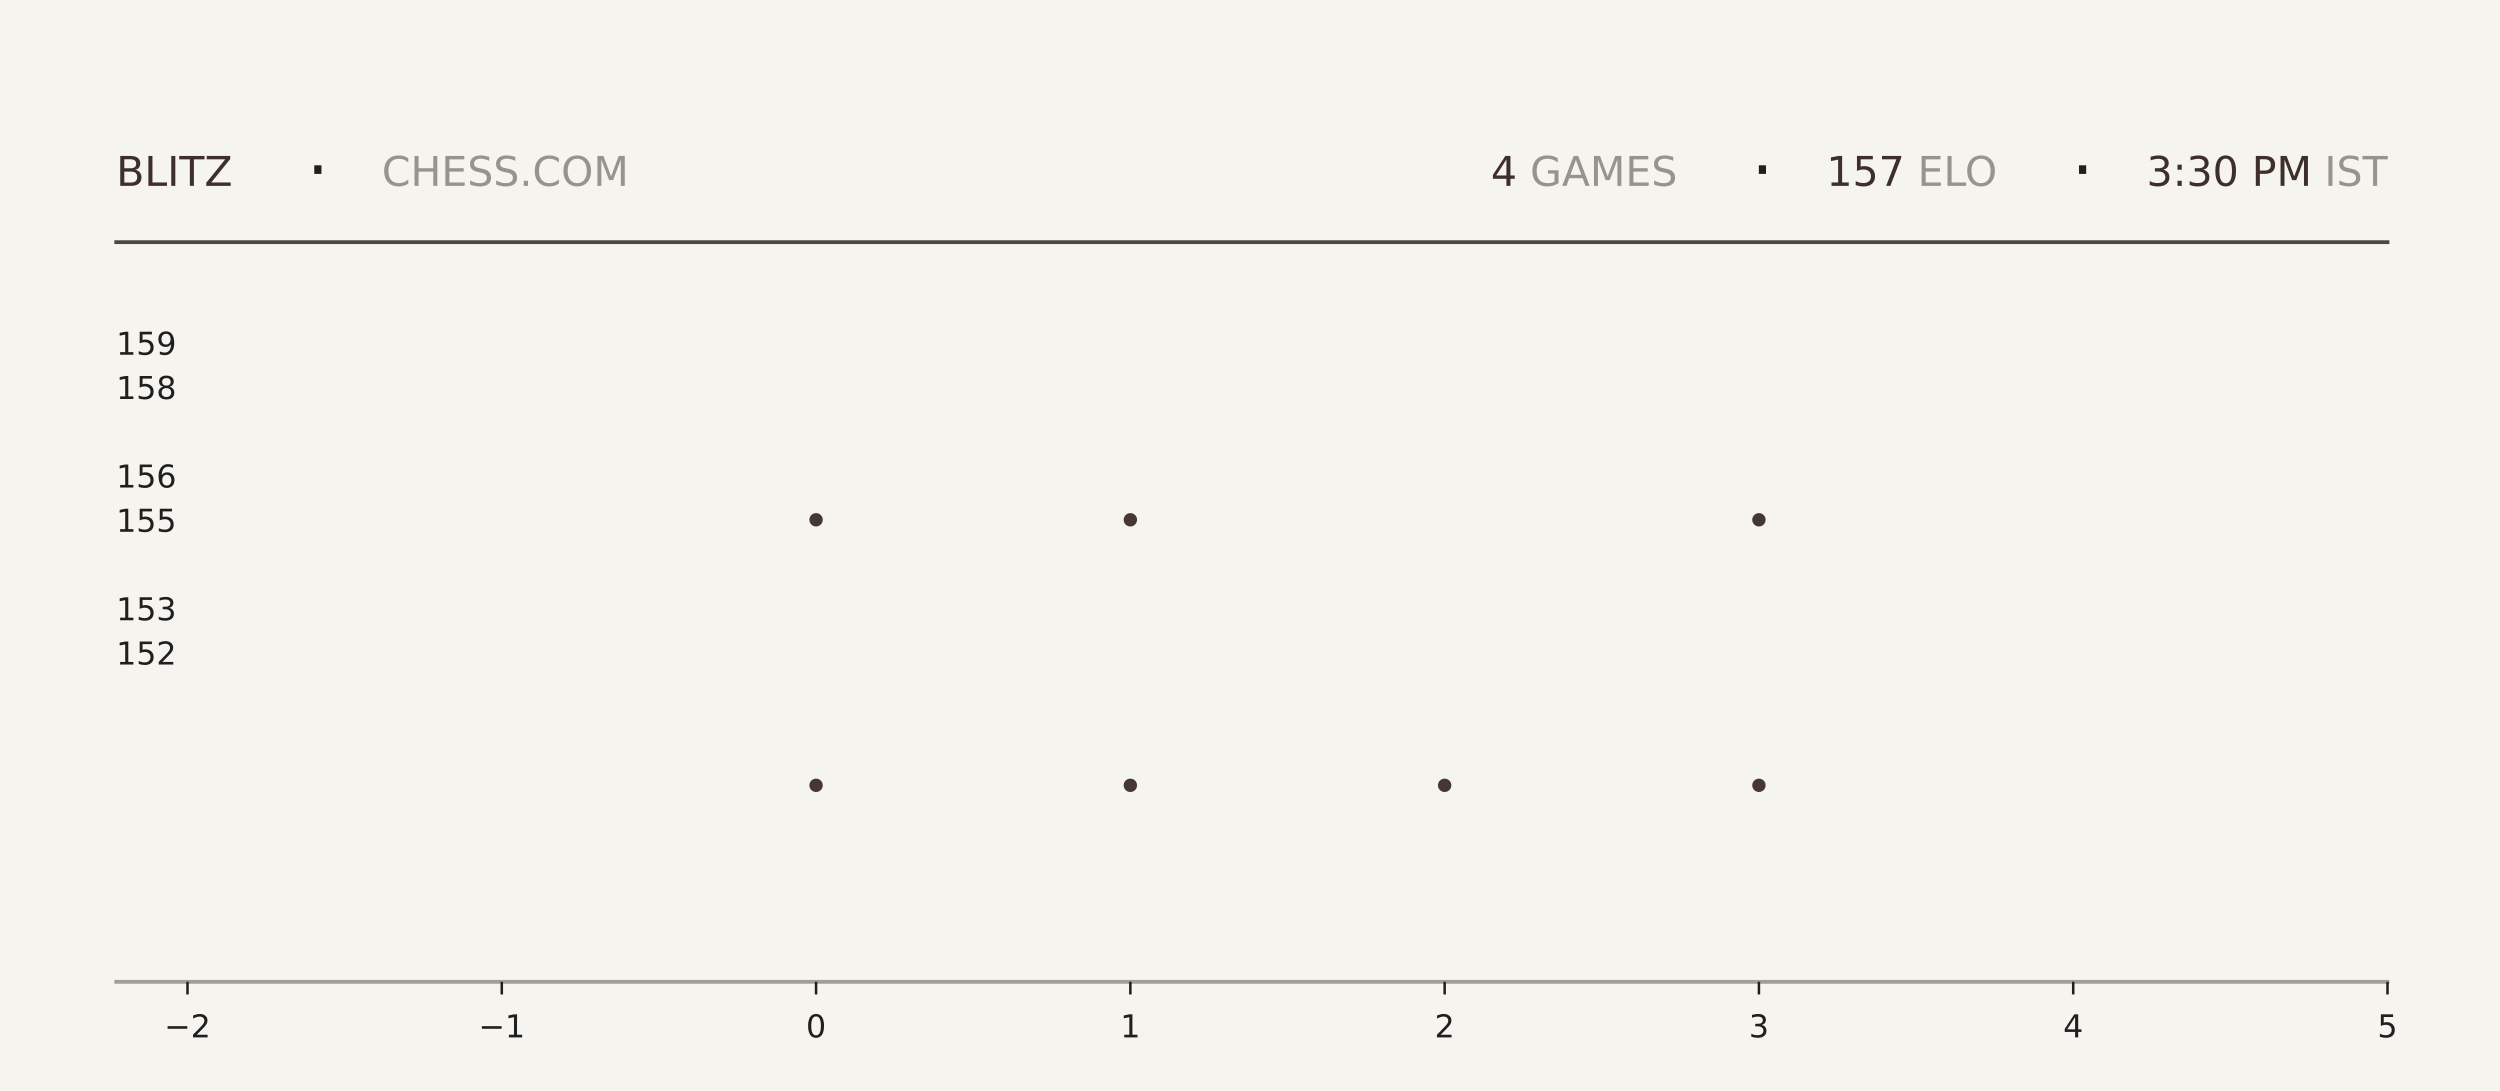
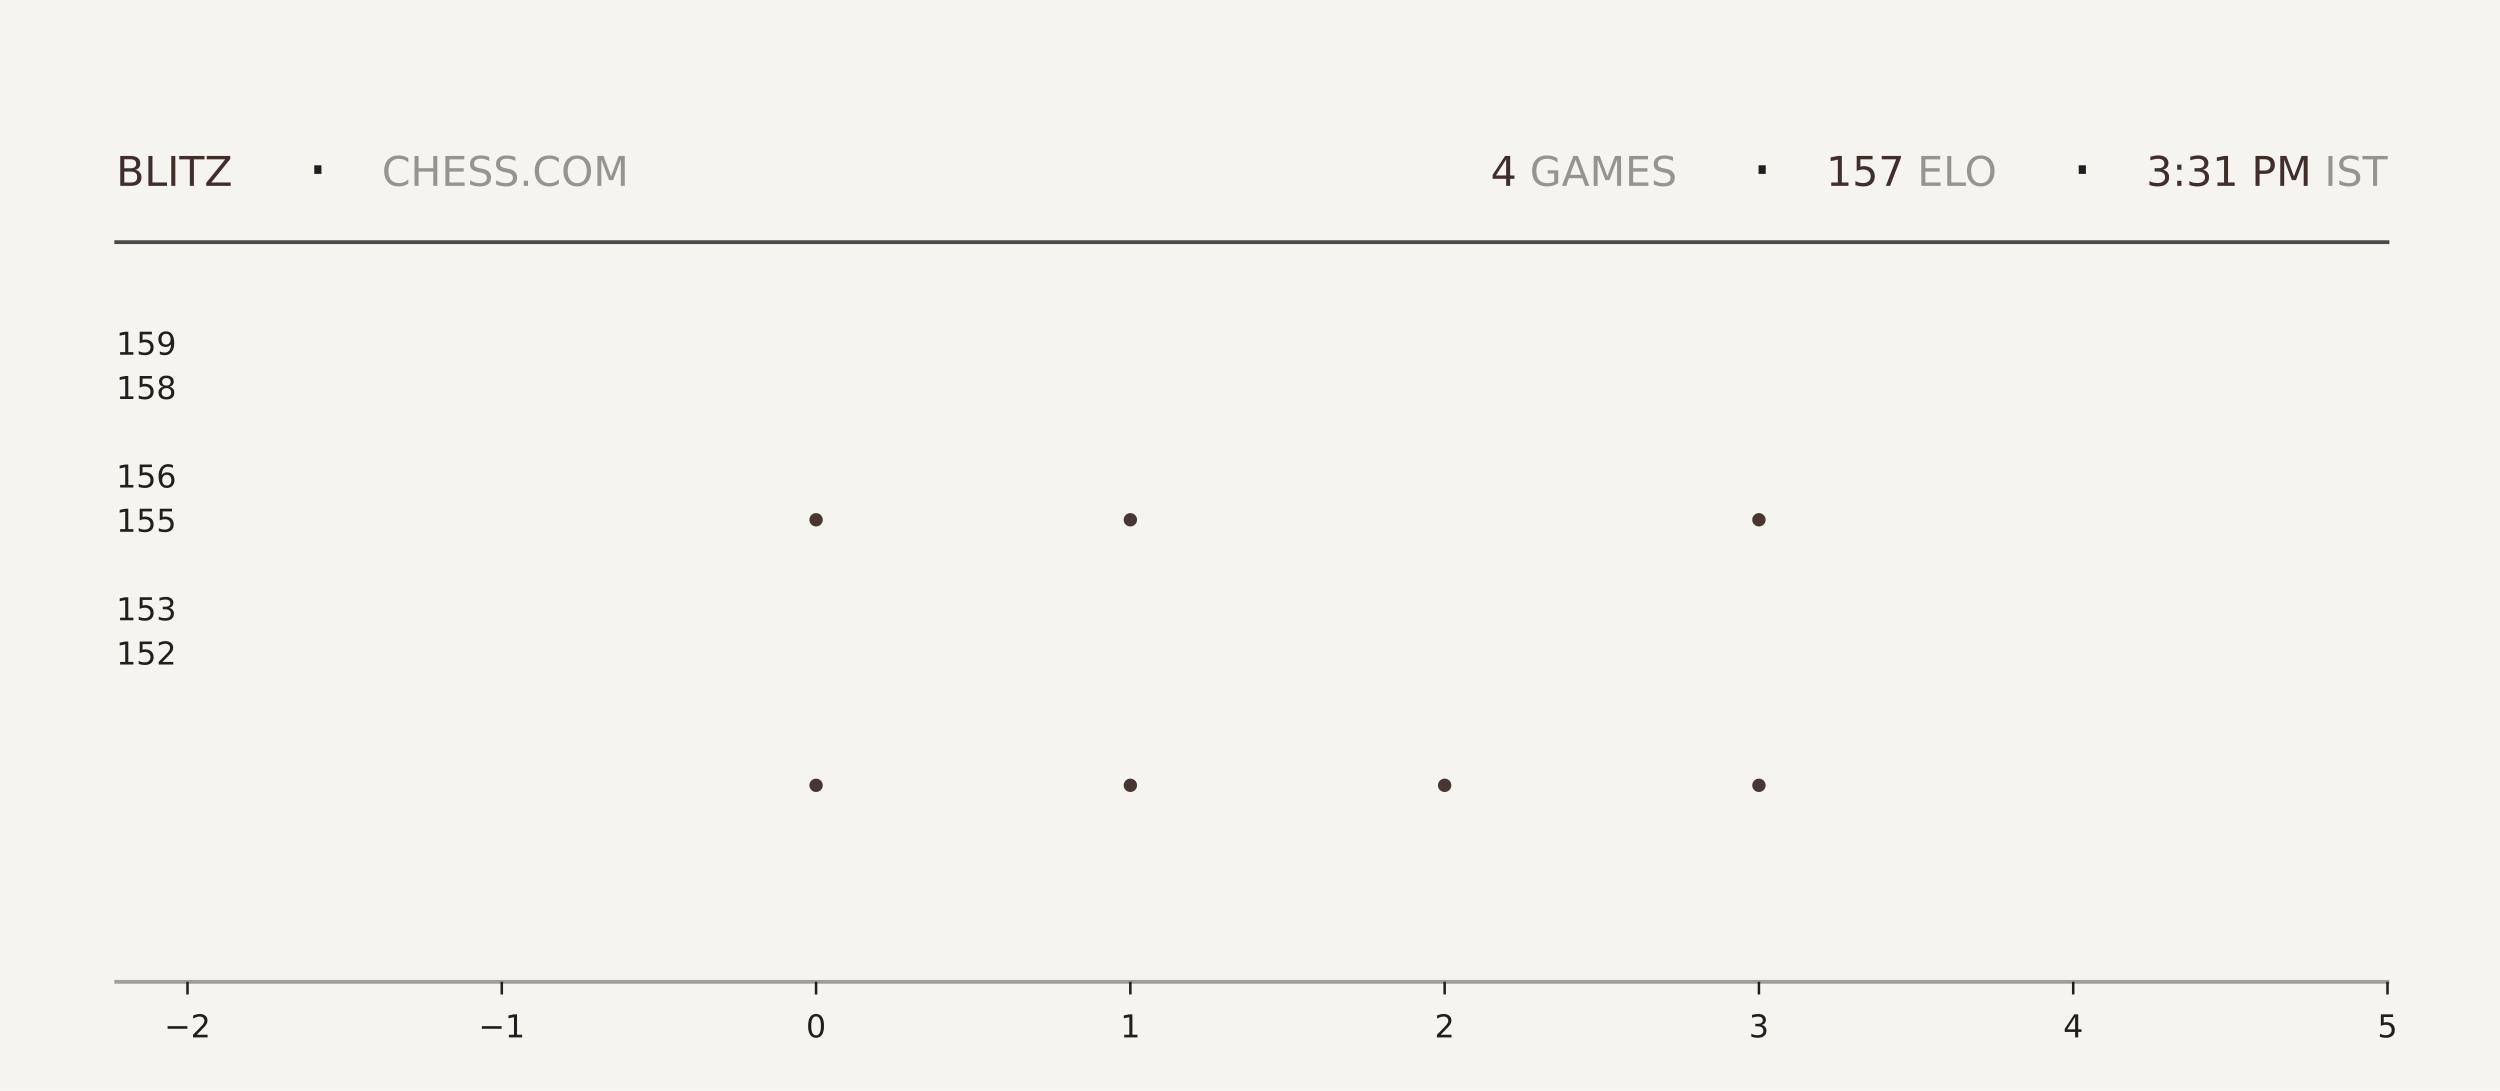
<svg xmlns="http://www.w3.org/2000/svg" xmlns:xlink="http://www.w3.org/1999/xlink" width="792pt" height="345.6pt" viewBox="0 0 792 345.6" version="1.1">
  <defs>
    <style type="text/css">*{stroke-linejoin: round; stroke-linecap: butt}</style>
  </defs>
  <g id="figure_1">
    <g id="patch_1">
      <path d="M 0 345.6  L 792 345.6  L 792 0  L 0 0  z " style="fill: #f6f4ef" />
    </g>
    <g id="axes_1">
      <g id="patch_2">
        <path d="M 59.4 311.04  L 756.36 311.04  L 756.36 103.68  L 59.4 103.68  z " style="fill: #f6f4ef" />
      </g>
      <g id="PathCollection_1">
        <defs>
-           <path id="md342603ffa" d="M 0 2.121  C 0.563 2.121 1.102 1.898 1.5 1.5  C 1.898 1.102 2.121 0.563 2.121 0  C 2.121 -0.563 1.898 -1.102 1.5 -1.5  C 1.102 -1.898 0.563 -2.121 0 -2.121  C -0.563 -2.121 -1.102 -1.898 -1.5 -1.5  C -1.898 -1.102 -2.121 -0.563 -2.121 0  C -2.121 0.563 -1.898 1.102 -1.5 1.5  C -1.102 1.898 -0.563 2.121 0 2.121  z " />
-         </defs>
-         <g clip-path="url(#p32791277a7)">
-           <use xlink:href="#md342603ffa" x="258.531" y="248.79" style="fill: #3e2f2a; fill-opacity: 0.95" />
-           <use xlink:href="#md342603ffa" x="258.531" y="164.668" style="fill: #3e2f2a; fill-opacity: 0.95" />
+           <path id="m60f9788c94" d="M 0 2.121  C 0.563 2.121 1.102 1.898 1.5 1.5  C 1.898 1.102 2.121 0.563 2.121 0  C 2.121 -0.563 1.898 -1.102 1.5 -1.5  C 1.102 -1.898 0.563 -2.121 0 -2.121  C -0.563 -2.121 -1.102 -1.898 -1.5 -1.5  C -1.898 -1.102 -2.121 -0.563 -2.121 0  C -2.121 0.563 -1.898 1.102 -1.5 1.5  C -1.102 1.898 -0.563 2.121 0 2.121  z " />
+         </defs>
+         <g clip-path="url(#pee92ea1027)">
+           <use xlink:href="#m60f9788c94" x="258.531" y="248.79" style="fill: #3e2f2a; fill-opacity: 0.95" />
+           <use xlink:href="#m60f9788c94" x="258.531" y="164.668" style="fill: #3e2f2a; fill-opacity: 0.95" />
        </g>
      </g>
      <g id="PathCollection_2">
-         <g clip-path="url(#p32791277a7)">
-           <use xlink:href="#md342603ffa" x="358.097" y="248.79" style="fill: #3e2f2a; fill-opacity: 0.95" />
-           <use xlink:href="#md342603ffa" x="358.097" y="164.668" style="fill: #3e2f2a; fill-opacity: 0.95" />
-           <use xlink:href="#md342603ffa" x="358.097" y="80.547" style="fill: #3e2f2a; fill-opacity: 0.95" />
+         <g clip-path="url(#pee92ea1027)">
+           <use xlink:href="#m60f9788c94" x="358.097" y="248.79" style="fill: #3e2f2a; fill-opacity: 0.95" />
+           <use xlink:href="#m60f9788c94" x="358.097" y="164.668" style="fill: #3e2f2a; fill-opacity: 0.95" />
+           <use xlink:href="#m60f9788c94" x="358.097" y="80.547" style="fill: #3e2f2a; fill-opacity: 0.95" />
        </g>
      </g>
      <g id="PathCollection_3">
-         <g clip-path="url(#p32791277a7)">
-           <use xlink:href="#md342603ffa" x="457.663" y="248.79" style="fill: #3e2f2a; fill-opacity: 0.95" />
+         <g clip-path="url(#pee92ea1027)">
+           <use xlink:href="#m60f9788c94" x="457.663" y="248.79" style="fill: #3e2f2a; fill-opacity: 0.95" />
        </g>
      </g>
      <g id="PathCollection_4">
-         <g clip-path="url(#p32791277a7)">
-           <use xlink:href="#md342603ffa" x="557.229" y="248.79" style="fill: #3e2f2a; fill-opacity: 0.95" />
-           <use xlink:href="#md342603ffa" x="557.229" y="164.668" style="fill: #3e2f2a; fill-opacity: 0.95" />
-           <use xlink:href="#md342603ffa" x="557.229" y="80.547" style="fill: #3e2f2a; fill-opacity: 0.95" />
+         <g clip-path="url(#pee92ea1027)">
+           <use xlink:href="#m60f9788c94" x="557.229" y="248.79" style="fill: #3e2f2a; fill-opacity: 0.95" />
+           <use xlink:href="#m60f9788c94" x="557.229" y="164.668" style="fill: #3e2f2a; fill-opacity: 0.95" />
+           <use xlink:href="#m60f9788c94" x="557.229" y="80.547" style="fill: #3e2f2a; fill-opacity: 0.95" />
        </g>
      </g>
      <g id="matplotlib.axis_1">
        <g id="xtick_1">
          <g id="line2d_1">
            <defs>
-               <path id="m7d85bd9d6a" d="M 0 0  L 0 4  " style="stroke: #1f1f1f; stroke-width: 0.8" />
+               <path id="mdbbdd22038" d="M 0 0  L 0 4  " style="stroke: #1f1f1f; stroke-width: 0.8" />
            </defs>
            <g>
-               <use xlink:href="#m7d85bd9d6a" x="59.4" y="311.04" style="fill: #1f1f1f; stroke: #1f1f1f; stroke-width: 0.8" />
+               <use xlink:href="#mdbbdd22038" x="59.4" y="311.04" style="fill: #1f1f1f; stroke: #1f1f1f; stroke-width: 0.8" />
            </g>
          </g>
          <g id="text_1">
            <g style="fill: #1f1f1f" transform="translate(52.02891 328.6384) scale(0.1 -0.1)">
              <defs>
                <path id="DejaVuSans-2212" d="M 678 2272  L 4684 2272  L 4684 1741  L 678 1741  L 678 2272  z " transform="scale(0.015625)" />
                <path id="DejaVuSans-32" d="M 1228 531  L 3431 531  L 3431 0  L 469 0  L 469 531  Q 828 903 1448 1529  Q 2069 2156 2228 2338  Q 2531 2678 2651 2914  Q 2772 3150 2772 3378  Q 2772 3750 2511 3984  Q 2250 4219 1831 4219  Q 1534 4219 1204 4116  Q 875 4013 500 3803  L 500 4441  Q 881 4594 1212 4672  Q 1544 4750 1819 4750  Q 2544 4750 2975 4387  Q 3406 4025 3406 3419  Q 3406 3131 3298 2873  Q 3191 2616 2906 2266  Q 2828 2175 2409 1742  Q 1991 1309 1228 531  z " transform="scale(0.015625)" />
              </defs>
              <use xlink:href="#DejaVuSans-2212" />
              <use xlink:href="#DejaVuSans-32" transform="translate(83.78906 0)" />
            </g>
          </g>
        </g>
        <g id="xtick_2">
          <g id="line2d_2">
            <g>
-               <use xlink:href="#m7d85bd9d6a" x="158.966" y="311.04" style="fill: #1f1f1f; stroke: #1f1f1f; stroke-width: 0.8" />
+               <use xlink:href="#mdbbdd22038" x="158.966" y="311.04" style="fill: #1f1f1f; stroke: #1f1f1f; stroke-width: 0.8" />
            </g>
          </g>
          <g id="text_2">
            <g style="fill: #1f1f1f" transform="translate(151.5946 328.6384) scale(0.1 -0.1)">
              <defs>
                <path id="DejaVuSans-31" d="M 794 531  L 1825 531  L 1825 4091  L 703 3866  L 703 4441  L 1819 4666  L 2450 4666  L 2450 531  L 3481 531  L 3481 0  L 794 0  L 794 531  z " transform="scale(0.015625)" />
              </defs>
              <use xlink:href="#DejaVuSans-2212" />
              <use xlink:href="#DejaVuSans-31" transform="translate(83.78906 0)" />
            </g>
          </g>
        </g>
        <g id="xtick_3">
          <g id="line2d_3">
            <g>
-               <use xlink:href="#m7d85bd9d6a" x="258.531" y="311.04" style="fill: #1f1f1f; stroke: #1f1f1f; stroke-width: 0.8" />
+               <use xlink:href="#mdbbdd22038" x="258.531" y="311.04" style="fill: #1f1f1f; stroke: #1f1f1f; stroke-width: 0.8" />
            </g>
          </g>
          <g id="text_3">
            <g style="fill: #1f1f1f" transform="translate(255.3502 328.6384) scale(0.1 -0.1)">
              <defs>
                <path id="DejaVuSans-30" d="M 2034 4250  Q 1547 4250 1301 3770  Q 1056 3291 1056 2328  Q 1056 1369 1301 889  Q 1547 409 2034 409  Q 2525 409 2770 889  Q 3016 1369 3016 2328  Q 3016 3291 2770 3770  Q 2525 4250 2034 4250  z M 2034 4750  Q 2819 4750 3233 4129  Q 3647 3509 3647 2328  Q 3647 1150 3233 529  Q 2819 -91 2034 -91  Q 1250 -91 836 529  Q 422 1150 422 2328  Q 422 3509 836 4129  Q 1250 4750 2034 4750  z " transform="scale(0.015625)" />
              </defs>
              <use xlink:href="#DejaVuSans-30" />
            </g>
          </g>
        </g>
        <g id="xtick_4">
          <g id="line2d_4">
            <g>
-               <use xlink:href="#m7d85bd9d6a" x="358.097" y="311.04" style="fill: #1f1f1f; stroke: #1f1f1f; stroke-width: 0.8" />
+               <use xlink:href="#mdbbdd22038" x="358.097" y="311.04" style="fill: #1f1f1f; stroke: #1f1f1f; stroke-width: 0.8" />
            </g>
          </g>
          <g id="text_4">
            <g style="fill: #1f1f1f" transform="translate(354.9159 328.6384) scale(0.1 -0.1)">
              <use xlink:href="#DejaVuSans-31" />
            </g>
          </g>
        </g>
        <g id="xtick_5">
          <g id="line2d_5">
            <g>
-               <use xlink:href="#m7d85bd9d6a" x="457.663" y="311.04" style="fill: #1f1f1f; stroke: #1f1f1f; stroke-width: 0.8" />
+               <use xlink:href="#mdbbdd22038" x="457.663" y="311.04" style="fill: #1f1f1f; stroke: #1f1f1f; stroke-width: 0.8" />
            </g>
          </g>
          <g id="text_5">
            <g style="fill: #1f1f1f" transform="translate(454.4816 328.6384) scale(0.1 -0.1)">
              <use xlink:href="#DejaVuSans-32" />
            </g>
          </g>
        </g>
        <g id="xtick_6">
          <g id="line2d_6">
            <g>
-               <use xlink:href="#m7d85bd9d6a" x="557.229" y="311.04" style="fill: #1f1f1f; stroke: #1f1f1f; stroke-width: 0.8" />
+               <use xlink:href="#mdbbdd22038" x="557.229" y="311.04" style="fill: #1f1f1f; stroke: #1f1f1f; stroke-width: 0.8" />
            </g>
          </g>
          <g id="text_6">
            <g style="fill: #1f1f1f" transform="translate(554.0473 328.6384) scale(0.1 -0.1)">
              <defs>
                <path id="DejaVuSans-33" d="M 2597 2516  Q 3050 2419 3304 2112  Q 3559 1806 3559 1356  Q 3559 666 3084 287  Q 2609 -91 1734 -91  Q 1441 -91 1130 -33  Q 819 25 488 141  L 488 750  Q 750 597 1062 519  Q 1375 441 1716 441  Q 2309 441 2620 675  Q 2931 909 2931 1356  Q 2931 1769 2642 2001  Q 2353 2234 1838 2234  L 1294 2234  L 1294 2753  L 1863 2753  Q 2328 2753 2575 2939  Q 2822 3125 2822 3475  Q 2822 3834 2567 4026  Q 2313 4219 1838 4219  Q 1578 4219 1281 4162  Q 984 4106 628 3988  L 628 4550  Q 988 4650 1302 4700  Q 1616 4750 1894 4750  Q 2613 4750 3031 4423  Q 3450 4097 3450 3541  Q 3450 3153 3228 2886  Q 3006 2619 2597 2516  z " transform="scale(0.015625)" />
              </defs>
              <use xlink:href="#DejaVuSans-33" />
            </g>
          </g>
        </g>
        <g id="xtick_7">
          <g id="line2d_7">
            <g>
-               <use xlink:href="#m7d85bd9d6a" x="656.794" y="311.04" style="fill: #1f1f1f; stroke: #1f1f1f; stroke-width: 0.8" />
+               <use xlink:href="#mdbbdd22038" x="656.794" y="311.04" style="fill: #1f1f1f; stroke: #1f1f1f; stroke-width: 0.8" />
            </g>
          </g>
          <g id="text_7">
            <g style="fill: #1f1f1f" transform="translate(653.613 328.6384) scale(0.1 -0.1)">
              <defs>
                <path id="DejaVuSans-34" d="M 2419 4116  L 825 1625  L 2419 1625  L 2419 4116  z M 2253 4666  L 3047 4666  L 3047 1625  L 3713 1625  L 3713 1100  L 3047 1100  L 3047 0  L 2419 0  L 2419 1100  L 313 1100  L 313 1709  L 2253 4666  z " transform="scale(0.015625)" />
              </defs>
              <use xlink:href="#DejaVuSans-34" />
            </g>
          </g>
        </g>
        <g id="xtick_8">
          <g id="line2d_8">
            <g>
-               <use xlink:href="#m7d85bd9d6a" x="756.36" y="311.04" style="fill: #1f1f1f; stroke: #1f1f1f; stroke-width: 0.8" />
+               <use xlink:href="#mdbbdd22038" x="756.36" y="311.04" style="fill: #1f1f1f; stroke: #1f1f1f; stroke-width: 0.8" />
            </g>
          </g>
          <g id="text_8">
            <g style="fill: #1f1f1f" transform="translate(753.1788 328.6384) scale(0.1 -0.1)">
              <defs>
                <path id="DejaVuSans-35" d="M 691 4666  L 3169 4666  L 3169 4134  L 1269 4134  L 1269 2991  Q 1406 3038 1543 3061  Q 1681 3084 1819 3084  Q 2600 3084 3056 2656  Q 3513 2228 3513 1497  Q 3513 744 3044 326  Q 2575 -91 1722 -91  Q 1428 -91 1123 -41  Q 819 9 494 109  L 494 744  Q 775 591 1075 516  Q 1375 441 1709 441  Q 2250 441 2565 725  Q 2881 1009 2881 1497  Q 2881 1984 2565 2268  Q 2250 2553 1709 2553  Q 1456 2553 1204 2497  Q 953 2441 691 2322  L 691 4666  z " transform="scale(0.015625)" />
              </defs>
              <use xlink:href="#DejaVuSans-35" />
            </g>
          </g>
        </g>
      </g>
      <g id="matplotlib.axis_2">
        <g id="ytick_1">
          <g id="line2d_9" />
          <g id="text_9">
            <g style="fill: #1f1f1f" transform="translate(36.8125 210.5283) scale(0.1 -0.1)">
              <use xlink:href="#DejaVuSans-31" />
              <use xlink:href="#DejaVuSans-35" transform="translate(63.62305 0)" />
              <use xlink:href="#DejaVuSans-32" transform="translate(127.2461 0)" />
            </g>
          </g>
        </g>
        <g id="ytick_2">
          <g id="line2d_10" />
          <g id="text_10">
            <g style="fill: #1f1f1f" transform="translate(36.8125 196.508) scale(0.1 -0.1)">
              <use xlink:href="#DejaVuSans-31" />
              <use xlink:href="#DejaVuSans-35" transform="translate(63.62305 0)" />
              <use xlink:href="#DejaVuSans-33" transform="translate(127.2461 0)" />
            </g>
          </g>
        </g>
        <g id="ytick_3">
          <g id="line2d_11" />
          <g id="text_11">
            <g style="fill: #1f1f1f" transform="translate(36.8125 168.4675) scale(0.1 -0.1)">
              <use xlink:href="#DejaVuSans-31" />
              <use xlink:href="#DejaVuSans-35" transform="translate(63.62305 0)" />
              <use xlink:href="#DejaVuSans-35" transform="translate(127.2461 0)" />
            </g>
          </g>
        </g>
        <g id="ytick_4">
          <g id="line2d_12" />
          <g id="text_12">
            <g style="fill: #1f1f1f" transform="translate(36.8125 154.4472) scale(0.1 -0.1)">
              <defs>
                <path id="DejaVuSans-36" d="M 2113 2584  Q 1688 2584 1439 2293  Q 1191 2003 1191 1497  Q 1191 994 1439 701  Q 1688 409 2113 409  Q 2538 409 2786 701  Q 3034 994 3034 1497  Q 3034 2003 2786 2293  Q 2538 2584 2113 2584  z M 3366 4563  L 3366 3988  Q 3128 4100 2886 4159  Q 2644 4219 2406 4219  Q 1781 4219 1451 3797  Q 1122 3375 1075 2522  Q 1259 2794 1537 2939  Q 1816 3084 2150 3084  Q 2853 3084 3261 2657  Q 3669 2231 3669 1497  Q 3669 778 3244 343  Q 2819 -91 2113 -91  Q 1303 -91 875 529  Q 447 1150 447 2328  Q 447 3434 972 4092  Q 1497 4750 2381 4750  Q 2619 4750 2861 4703  Q 3103 4656 3366 4563  z " transform="scale(0.015625)" />
              </defs>
              <use xlink:href="#DejaVuSans-31" />
              <use xlink:href="#DejaVuSans-35" transform="translate(63.62305 0)" />
              <use xlink:href="#DejaVuSans-36" transform="translate(127.2461 0)" />
            </g>
          </g>
        </g>
        <g id="ytick_5">
          <g id="line2d_13" />
          <g id="text_13">
            <g style="fill: #1f1f1f" transform="translate(36.8125 126.4066) scale(0.1 -0.1)">
              <defs>
                <path id="DejaVuSans-38" d="M 2034 2216  Q 1584 2216 1326 1975  Q 1069 1734 1069 1313  Q 1069 891 1326 650  Q 1584 409 2034 409  Q 2484 409 2743 651  Q 3003 894 3003 1313  Q 3003 1734 2745 1975  Q 2488 2216 2034 2216  z M 1403 2484  Q 997 2584 770 2862  Q 544 3141 544 3541  Q 544 4100 942 4425  Q 1341 4750 2034 4750  Q 2731 4750 3128 4425  Q 3525 4100 3525 3541  Q 3525 3141 3298 2862  Q 3072 2584 2669 2484  Q 3125 2378 3379 2068  Q 3634 1759 3634 1313  Q 3634 634 3220 271  Q 2806 -91 2034 -91  Q 1263 -91 848 271  Q 434 634 434 1313  Q 434 1759 690 2068  Q 947 2378 1403 2484  z M 1172 3481  Q 1172 3119 1398 2916  Q 1625 2713 2034 2713  Q 2441 2713 2670 2916  Q 2900 3119 2900 3481  Q 2900 3844 2670 4047  Q 2441 4250 2034 4250  Q 1625 4250 1398 4047  Q 1172 3844 1172 3481  z " transform="scale(0.015625)" />
              </defs>
              <use xlink:href="#DejaVuSans-31" />
              <use xlink:href="#DejaVuSans-35" transform="translate(63.62305 0)" />
              <use xlink:href="#DejaVuSans-38" transform="translate(127.2461 0)" />
            </g>
          </g>
        </g>
        <g id="ytick_6">
          <g id="line2d_14" />
          <g id="text_14">
            <g style="fill: #1f1f1f" transform="translate(36.8125 112.3863) scale(0.1 -0.1)">
              <defs>
                <path id="DejaVuSans-39" d="M 703 97  L 703 672  Q 941 559 1184 500  Q 1428 441 1663 441  Q 2288 441 2617 861  Q 2947 1281 2994 2138  Q 2813 1869 2534 1725  Q 2256 1581 1919 1581  Q 1219 1581 811 2004  Q 403 2428 403 3163  Q 403 3881 828 4315  Q 1253 4750 1959 4750  Q 2769 4750 3195 4129  Q 3622 3509 3622 2328  Q 3622 1225 3098 567  Q 2575 -91 1691 -91  Q 1453 -91 1209 -44  Q 966 3 703 97  z M 1959 2075  Q 2384 2075 2632 2365  Q 2881 2656 2881 3163  Q 2881 3666 2632 3958  Q 2384 4250 1959 4250  Q 1534 4250 1286 3958  Q 1038 3666 1038 3163  Q 1038 2656 1286 2365  Q 1534 2075 1959 2075  z " transform="scale(0.015625)" />
              </defs>
              <use xlink:href="#DejaVuSans-31" />
              <use xlink:href="#DejaVuSans-35" transform="translate(63.62305 0)" />
              <use xlink:href="#DejaVuSans-39" transform="translate(127.2461 0)" />
            </g>
          </g>
        </g>
      </g>
    </g>
    <g id="line2d_15">
      <path d="M 36.82 76.723  L 756.36 76.723  " style="fill: none; stroke: #1f1f1f; stroke-opacity: 0.8; stroke-width: 1.2; stroke-linecap: square" />
    </g>
    <g id="line2d_16">
      <path d="M 36.82 311.04  L 756.36 311.04  " style="fill: none; stroke: #1f1f1f; stroke-opacity: 0.4; stroke-width: 1.2; stroke-linecap: square" />
    </g>
    <g id="text_15">
      <g style="fill: #3e2f2a" transform="translate(36.82 58.88319) scale(0.13 -0.13)">
        <defs>
          <path id="DejaVuSans-42" d="M 1259 2228  L 1259 519  L 2272 519  Q 2781 519 3026 730  Q 3272 941 3272 1375  Q 3272 1813 3026 2020  Q 2781 2228 2272 2228  L 1259 2228  z M 1259 4147  L 1259 2741  L 2194 2741  Q 2656 2741 2882 2914  Q 3109 3088 3109 3444  Q 3109 3797 2882 3972  Q 2656 4147 2194 4147  L 1259 4147  z M 628 4666  L 2241 4666  Q 2963 4666 3353 4366  Q 3744 4066 3744 3513  Q 3744 3084 3544 2831  Q 3344 2578 2956 2516  Q 3422 2416 3680 2098  Q 3938 1781 3938 1306  Q 3938 681 3513 340  Q 3088 0 2303 0  L 628 0  L 628 4666  z " transform="scale(0.015625)" />
          <path id="DejaVuSans-4c" d="M 628 4666  L 1259 4666  L 1259 531  L 3531 531  L 3531 0  L 628 0  L 628 4666  z " transform="scale(0.015625)" />
          <path id="DejaVuSans-49" d="M 628 4666  L 1259 4666  L 1259 0  L 628 0  L 628 4666  z " transform="scale(0.015625)" />
          <path id="DejaVuSans-54" d="M -19 4666  L 3928 4666  L 3928 4134  L 2272 4134  L 2272 0  L 1638 0  L 1638 4134  L -19 4134  L -19 4666  z " transform="scale(0.015625)" />
          <path id="DejaVuSans-5a" d="M 359 4666  L 4025 4666  L 4025 4184  L 1075 531  L 4097 531  L 4097 0  L 288 0  L 288 481  L 3238 4134  L 359 4134  L 359 4666  z " transform="scale(0.015625)" />
        </defs>
        <use xlink:href="#DejaVuSans-42" />
        <use xlink:href="#DejaVuSans-4c" transform="translate(68.60352 0)" />
        <use xlink:href="#DejaVuSans-49" transform="translate(124.3164 0)" />
        <use xlink:href="#DejaVuSans-54" transform="translate(153.8086 0)" />
        <use xlink:href="#DejaVuSans-5a" transform="translate(214.8926 0)" />
      </g>
    </g>
    <g id="text_16">
      <g style="fill: #1f1f1f" transform="translate(97.21 61.36662) scale(0.22 -0.22)">
        <defs>
          <path id="DejaVuSans-b7" d="M 684 2619  L 1344 2619  L 1344 1825  L 684 1825  L 684 2619  z " transform="scale(0.015625)" />
        </defs>
        <use xlink:href="#DejaVuSans-b7" />
      </g>
    </g>
    <g id="text_17">
      <g style="fill: #1f1f1f; opacity: 0.45" transform="translate(120.97 58.88319) scale(0.13 -0.13)">
        <defs>
          <path id="DejaVuSans-43" d="M 4122 4306  L 4122 3641  Q 3803 3938 3442 4084  Q 3081 4231 2675 4231  Q 1875 4231 1450 3742  Q 1025 3253 1025 2328  Q 1025 1406 1450 917  Q 1875 428 2675 428  Q 3081 428 3442 575  Q 3803 722 4122 1019  L 4122 359  Q 3791 134 3420 21  Q 3050 -91 2638 -91  Q 1578 -91 968 557  Q 359 1206 359 2328  Q 359 3453 968 4101  Q 1578 4750 2638 4750  Q 3056 4750 3426 4639  Q 3797 4528 4122 4306  z " transform="scale(0.015625)" />
          <path id="DejaVuSans-48" d="M 628 4666  L 1259 4666  L 1259 2753  L 3553 2753  L 3553 4666  L 4184 4666  L 4184 0  L 3553 0  L 3553 2222  L 1259 2222  L 1259 0  L 628 0  L 628 4666  z " transform="scale(0.015625)" />
          <path id="DejaVuSans-45" d="M 628 4666  L 3578 4666  L 3578 4134  L 1259 4134  L 1259 2753  L 3481 2753  L 3481 2222  L 1259 2222  L 1259 531  L 3634 531  L 3634 0  L 628 0  L 628 4666  z " transform="scale(0.015625)" />
          <path id="DejaVuSans-53" d="M 3425 4513  L 3425 3897  Q 3066 4069 2747 4153  Q 2428 4238 2131 4238  Q 1616 4238 1336 4038  Q 1056 3838 1056 3469  Q 1056 3159 1242 3001  Q 1428 2844 1947 2747  L 2328 2669  Q 3034 2534 3370 2195  Q 3706 1856 3706 1288  Q 3706 609 3251 259  Q 2797 -91 1919 -91  Q 1588 -91 1214 -16  Q 841 59 441 206  L 441 856  Q 825 641 1194 531  Q 1563 422 1919 422  Q 2459 422 2753 634  Q 3047 847 3047 1241  Q 3047 1584 2836 1778  Q 2625 1972 2144 2069  L 1759 2144  Q 1053 2284 737 2584  Q 422 2884 422 3419  Q 422 4038 858 4394  Q 1294 4750 2059 4750  Q 2388 4750 2728 4690  Q 3069 4631 3425 4513  z " transform="scale(0.015625)" />
          <path id="DejaVuSans-2e" d="M 684 794  L 1344 794  L 1344 0  L 684 0  L 684 794  z " transform="scale(0.015625)" />
          <path id="DejaVuSans-4f" d="M 2522 4238  Q 1834 4238 1429 3725  Q 1025 3213 1025 2328  Q 1025 1447 1429 934  Q 1834 422 2522 422  Q 3209 422 3611 934  Q 4013 1447 4013 2328  Q 4013 3213 3611 3725  Q 3209 4238 2522 4238  z M 2522 4750  Q 3503 4750 4090 4092  Q 4678 3434 4678 2328  Q 4678 1225 4090 567  Q 3503 -91 2522 -91  Q 1538 -91 948 565  Q 359 1222 359 2328  Q 359 3434 948 4092  Q 1538 4750 2522 4750  z " transform="scale(0.015625)" />
          <path id="DejaVuSans-4d" d="M 628 4666  L 1569 4666  L 2759 1491  L 3956 4666  L 4897 4666  L 4897 0  L 4281 0  L 4281 4097  L 3078 897  L 2444 897  L 1241 4097  L 1241 0  L 628 0  L 628 4666  z " transform="scale(0.015625)" />
        </defs>
        <use xlink:href="#DejaVuSans-43" />
        <use xlink:href="#DejaVuSans-48" transform="translate(69.82422 0)" />
        <use xlink:href="#DejaVuSans-45" transform="translate(145.0195 0)" />
        <use xlink:href="#DejaVuSans-53" transform="translate(208.2031 0)" />
        <use xlink:href="#DejaVuSans-53" transform="translate(271.6797 0)" />
        <use xlink:href="#DejaVuSans-2e" transform="translate(335.1562 0)" />
        <use xlink:href="#DejaVuSans-43" transform="translate(366.9434 0)" />
        <use xlink:href="#DejaVuSans-4f" transform="translate(436.7676 0)" />
        <use xlink:href="#DejaVuSans-4d" transform="translate(515.4785 0)" />
      </g>
    </g>
    <g id="text_18">
-       <g style="fill: #3e2f2a" transform="translate(472.32 58.88319) scale(0.13 -0.13)">
+       <g style="fill: #3e2f2a" transform="translate(472.23 58.88319) scale(0.13 -0.13)">
        <use xlink:href="#DejaVuSans-34" />
      </g>
    </g>
    <g id="text_19">
-       <g style="fill: #1f1f1f; opacity: 0.45" transform="translate(480.6 58.88319) scale(0.13 -0.13)">
+       <g style="fill: #1f1f1f; opacity: 0.45" transform="translate(480.51 58.88319) scale(0.13 -0.13)">
        <defs>
          <path id="DejaVuSans-20" transform="scale(0.015625)" />
          <path id="DejaVuSans-47" d="M 3809 666  L 3809 1919  L 2778 1919  L 2778 2438  L 4434 2438  L 4434 434  Q 4069 175 3628 42  Q 3188 -91 2688 -91  Q 1594 -91 976 548  Q 359 1188 359 2328  Q 359 3472 976 4111  Q 1594 4750 2688 4750  Q 3144 4750 3555 4637  Q 3966 4525 4313 4306  L 4313 3634  Q 3963 3931 3569 4081  Q 3175 4231 2741 4231  Q 1884 4231 1454 3753  Q 1025 3275 1025 2328  Q 1025 1384 1454 906  Q 1884 428 2741 428  Q 3075 428 3337 486  Q 3600 544 3809 666  z " transform="scale(0.015625)" />
          <path id="DejaVuSans-41" d="M 2188 4044  L 1331 1722  L 3047 1722  L 2188 4044  z M 1831 4666  L 2547 4666  L 4325 0  L 3669 0  L 3244 1197  L 1141 1197  L 716 0  L 50 0  L 1831 4666  z " transform="scale(0.015625)" />
        </defs>
        <use xlink:href="#DejaVuSans-20" />
        <use xlink:href="#DejaVuSans-47" transform="translate(31.78711 0)" />
        <use xlink:href="#DejaVuSans-41" transform="translate(109.2773 0)" />
        <use xlink:href="#DejaVuSans-4d" transform="translate(177.6855 0)" />
        <use xlink:href="#DejaVuSans-45" transform="translate(263.9648 0)" />
        <use xlink:href="#DejaVuSans-53" transform="translate(327.1484 0)" />
      </g>
    </g>
    <g id="text_20">
-       <g style="fill: #1f1f1f" transform="translate(554.85 61.36662) scale(0.22 -0.22)">
+       <g style="fill: #1f1f1f" transform="translate(554.76 61.36662) scale(0.22 -0.22)">
        <use xlink:href="#DejaVuSans-b7" />
      </g>
    </g>
    <g id="text_21">
-       <g style="fill: #3e2f2a" transform="translate(578.61 58.88319) scale(0.13 -0.13)">
+       <g style="fill: #3e2f2a" transform="translate(578.52 58.88319) scale(0.13 -0.13)">
        <defs>
          <path id="DejaVuSans-37" d="M 525 4666  L 3525 4666  L 3525 4397  L 1831 0  L 1172 0  L 2766 4134  L 525 4134  L 525 4666  z " transform="scale(0.015625)" />
        </defs>
        <use xlink:href="#DejaVuSans-31" />
        <use xlink:href="#DejaVuSans-35" transform="translate(63.62305 0)" />
        <use xlink:href="#DejaVuSans-37" transform="translate(127.2461 0)" />
      </g>
    </g>
    <g id="text_22">
-       <g style="fill: #1f1f1f; opacity: 0.45" transform="translate(603.36 58.88319) scale(0.13 -0.13)">
+       <g style="fill: #1f1f1f; opacity: 0.45" transform="translate(603.27 58.88319) scale(0.13 -0.13)">
        <use xlink:href="#DejaVuSans-20" />
        <use xlink:href="#DejaVuSans-45" transform="translate(31.78711 0)" />
        <use xlink:href="#DejaVuSans-4c" transform="translate(94.9707 0)" />
        <use xlink:href="#DejaVuSans-4f" transform="translate(147.0586 0)" />
      </g>
    </g>
    <g id="text_23">
-       <g style="fill: #1f1f1f" transform="translate(656.28 61.36662) scale(0.22 -0.22)">
+       <g style="fill: #1f1f1f" transform="translate(656.19 61.36662) scale(0.22 -0.22)">
        <use xlink:href="#DejaVuSans-b7" />
      </g>
    </g>
    <g id="text_24">
-       <g style="fill: #3e2f2a" transform="translate(680.04 58.88319) scale(0.13 -0.13)">
+       <g style="fill: #3e2f2a" transform="translate(679.95 58.88319) scale(0.13 -0.13)">
        <defs>
          <path id="DejaVuSans-3a" d="M 750 794  L 1409 794  L 1409 0  L 750 0  L 750 794  z M 750 3309  L 1409 3309  L 1409 2516  L 750 2516  L 750 3309  z " transform="scale(0.015625)" />
          <path id="DejaVuSans-50" d="M 1259 4147  L 1259 2394  L 2053 2394  Q 2494 2394 2734 2622  Q 2975 2850 2975 3272  Q 2975 3691 2734 3919  Q 2494 4147 2053 4147  L 1259 4147  z M 628 4666  L 2053 4666  Q 2838 4666 3239 4311  Q 3641 3956 3641 3272  Q 3641 2581 3239 2228  Q 2838 1875 2053 1875  L 1259 1875  L 1259 0  L 628 0  L 628 4666  z " transform="scale(0.015625)" />
        </defs>
        <use xlink:href="#DejaVuSans-33" />
        <use xlink:href="#DejaVuSans-3a" transform="translate(63.62305 0)" />
        <use xlink:href="#DejaVuSans-33" transform="translate(97.31445 0)" />
-         <use xlink:href="#DejaVuSans-30" transform="translate(160.9375 0)" />
+         <use xlink:href="#DejaVuSans-31" transform="translate(160.9375 0)" />
        <use xlink:href="#DejaVuSans-20" transform="translate(224.5605 0)" />
        <use xlink:href="#DejaVuSans-50" transform="translate(256.3477 0)" />
        <use xlink:href="#DejaVuSans-4d" transform="translate(316.6504 0)" />
      </g>
    </g>
    <g id="text_25">
      <g style="fill: #1f1f1f; opacity: 0.45" transform="translate(732.24 58.88319) scale(0.13 -0.13)">
        <use xlink:href="#DejaVuSans-20" />
        <use xlink:href="#DejaVuSans-49" transform="translate(31.78711 0)" />
        <use xlink:href="#DejaVuSans-53" transform="translate(61.2793 0)" />
        <use xlink:href="#DejaVuSans-54" transform="translate(124.7559 0)" />
      </g>
    </g>
  </g>
  <defs>
-     <clipPath id="p32791277a7">
+     <clipPath id="pee92ea1027">
      <rect x="59.4" y="103.68" width="696.96" height="207.36" />
    </clipPath>
  </defs>
</svg>
